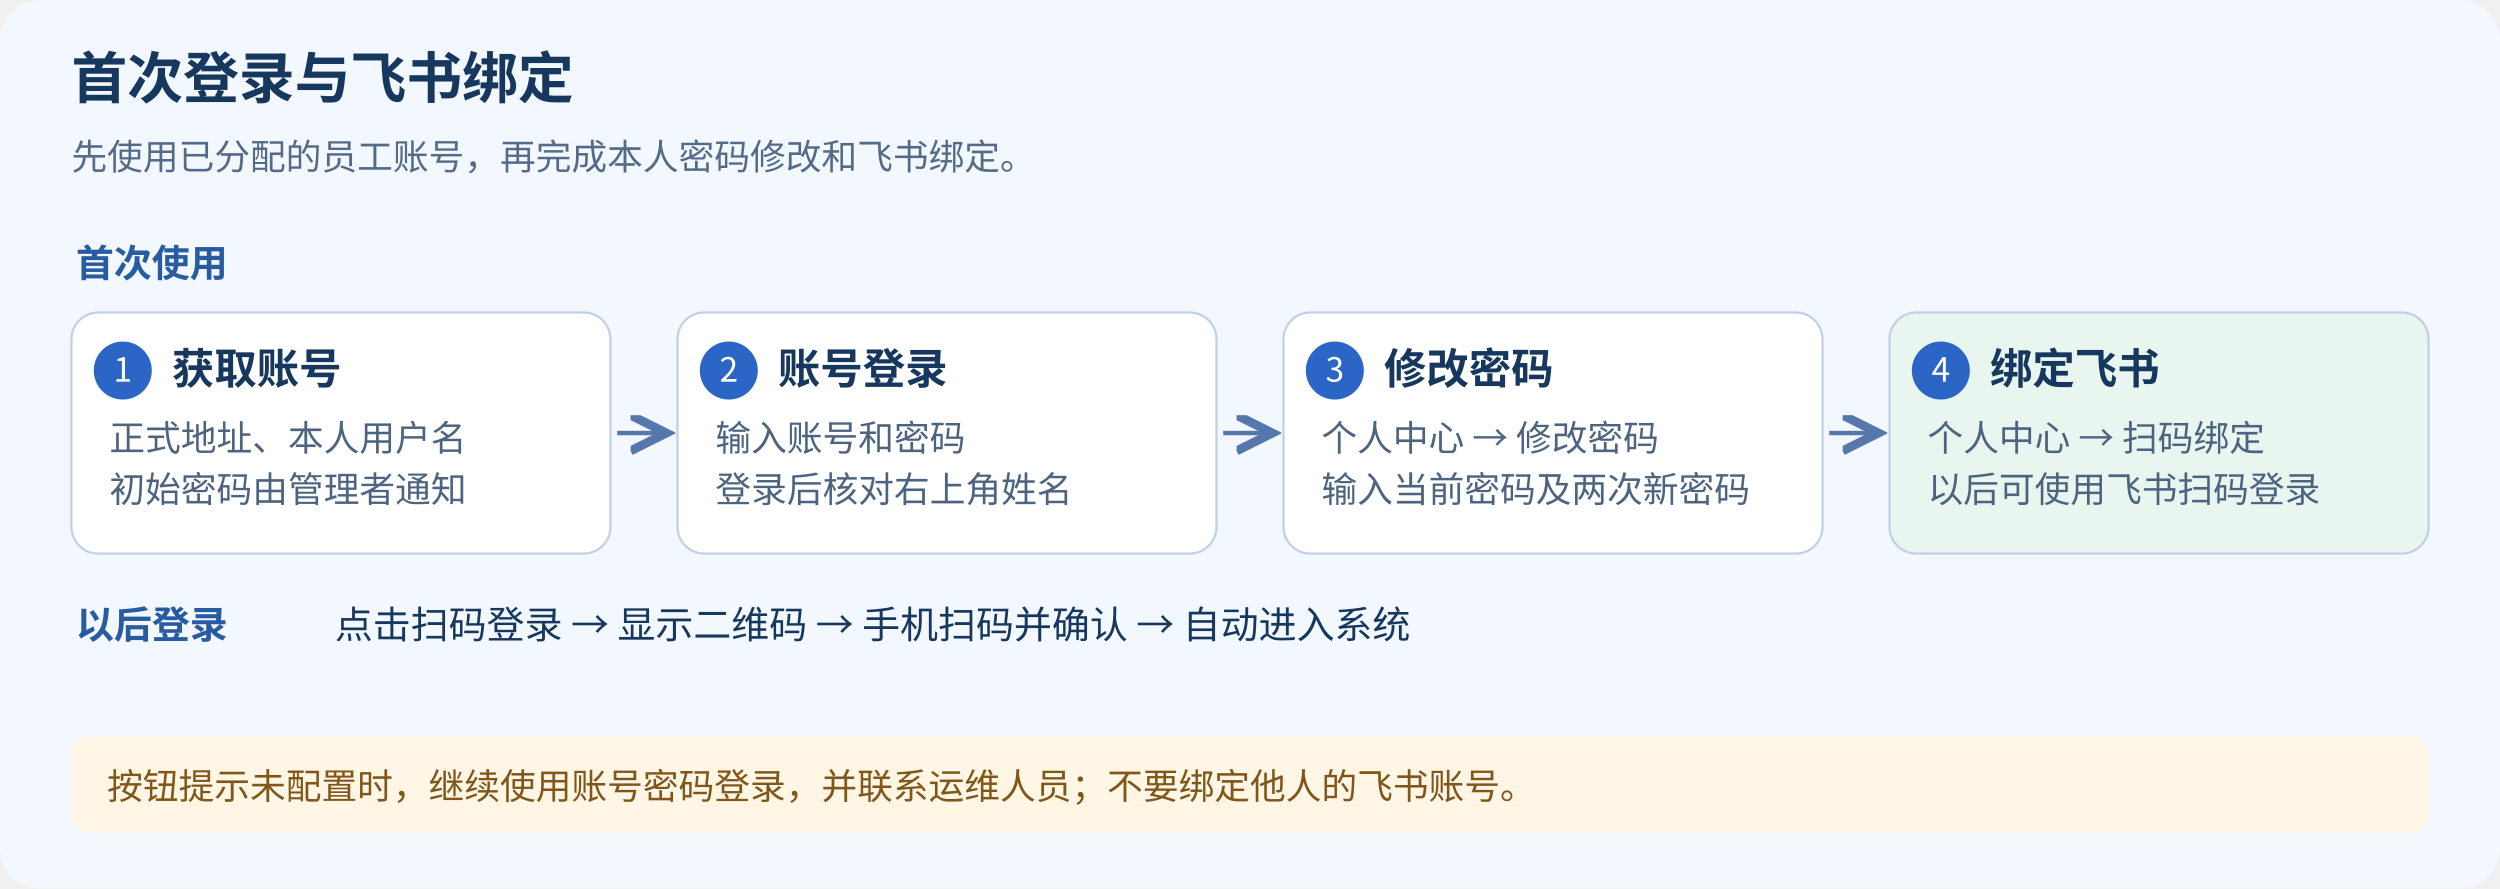
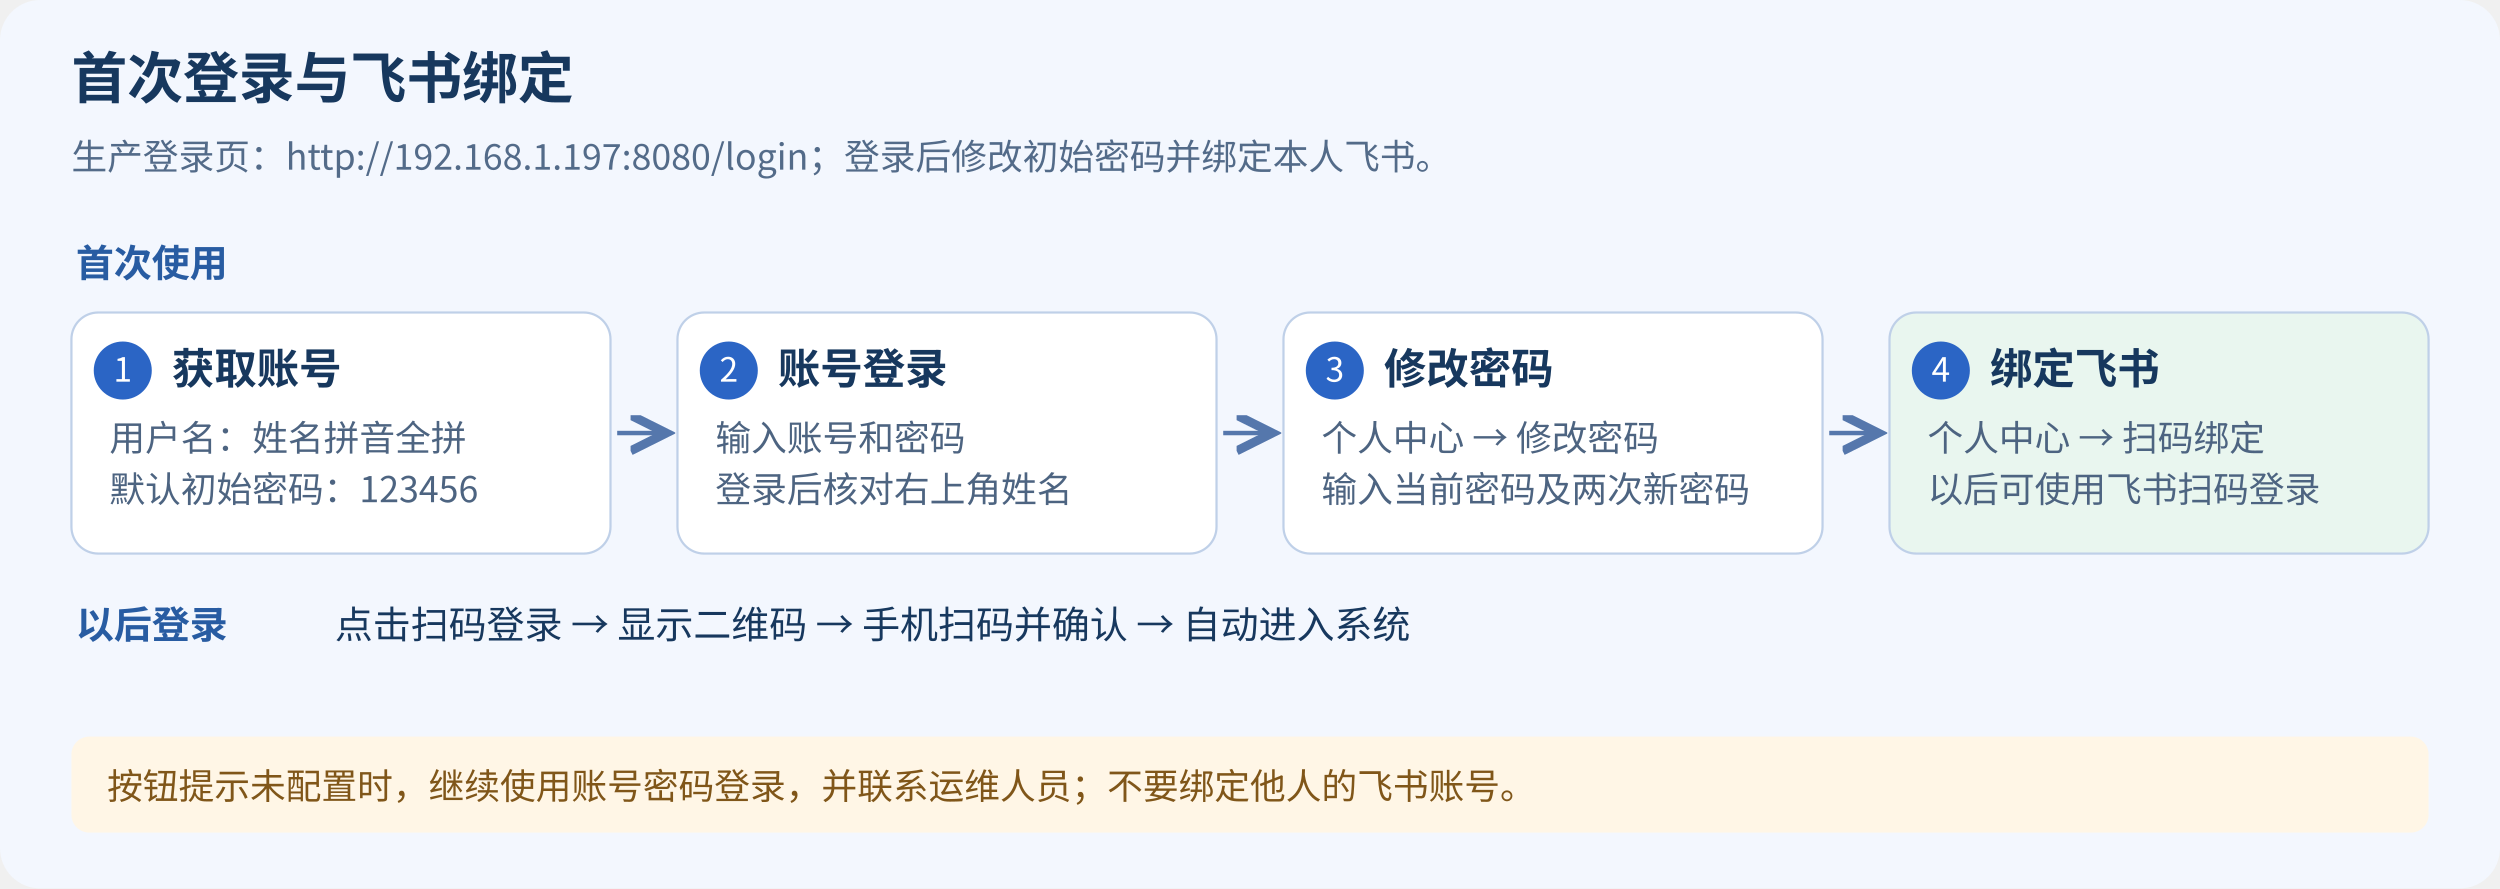
<svg xmlns="http://www.w3.org/2000/svg" width="1120" height="398" viewBox="0 0 1120 398" role="img" aria-labelledby="title desc">
  <defs>
    <marker id="arrow" markerWidth="10" markerHeight="10" refX="8" refY="4" orient="auto">
      <path d="M0 0L8 4L0 8" fill="none" stroke="#5577ac" stroke-width="2" />
    </marker>
  </defs>
  <rect width="1120" height="398" rx="18" fill="#f3f7fe" />
  <g font-family="Microsoft YaHei,Noto Sans CJK SC,sans-serif">
    <text x="32" y="44" font-size="25" font-weight="700" fill="#17385e">首次登录与飞书绑定</text>
-     <text x="32" y="76" font-size="16" fill="#536b89">先使用已分配的员工账号，再完成本人密码修改和飞书绑定。</text>
+     <text x="32" y="76" font-size="16" fill="#536b89">生产登录页：http://192.168.1.197:8080/login；登录后修改初始密码并绑定本人飞书。</text>
    <text x="34" y="124" font-size="17" font-weight="700" fill="#285ca2">首次使用</text>
    <rect x="32.0" y="140" width="241.5" height="108" rx="12" fill="#fff" stroke="#bfd0e8" />
    <circle cx="55.0" cy="166" r="13" fill="#2b65c5" />
    <text x="55.0" y="171" text-anchor="middle" font-size="15" fill="#fff">1</text>
    <text x="77.0" y="172" font-size="19" font-weight="700" fill="#17385e">获取账号</text>
-     <text x="49.0" y="202" font-size="16" fill="#4d6481">正式地址、本人用户名</text>
-     <text x="49.0" y="225" font-size="16" fill="#4d6481">初始密码由管理者通知</text>
+     <text x="49.0" y="202" font-size="16" fill="#4d6481">用户名：姓名拼音全拼</text>
+     <text x="49.0" y="225" font-size="16" fill="#4d6481">默认初始密码：123456</text>
    <path d="M276.5 194H298.5" stroke="#5577ac" stroke-width="2" marker-end="url(#arrow)" />
    <rect x="303.5" y="140" width="241.5" height="108" rx="12" fill="#fff" stroke="#bfd0e8" />
    <circle cx="326.5" cy="166" r="13" fill="#2b65c5" />
    <text x="326.5" y="171" text-anchor="middle" font-size="15" fill="#fff">2</text>
    <text x="348.5" y="172" font-size="19" font-weight="700" fill="#17385e">账号登录</text>
    <text x="320.5" y="202" font-size="16" fill="#4d6481">输入账号和密码</text>
    <text x="320.5" y="225" font-size="16" fill="#4d6481">登录后核对右上角姓名</text>
    <path d="M548.0 194H570.0" stroke="#5577ac" stroke-width="2" marker-end="url(#arrow)" />
    <rect x="575.0" y="140" width="241.5" height="108" rx="12" fill="#fff" stroke="#bfd0e8" />
    <circle cx="598.0" cy="166" r="13" fill="#2b65c5" />
    <text x="598.0" y="171" text-anchor="middle" font-size="15" fill="#fff">3</text>
    <text x="620.0" y="172" font-size="19" font-weight="700" fill="#17385e">修改密码</text>
    <text x="592.0" y="202" font-size="16" fill="#4d6481">个人中心 → 修改密码</text>
    <text x="592.0" y="225" font-size="16" fill="#4d6481">输入当前密码及两次新密码</text>
    <path d="M819.5 194H841.5" stroke="#5577ac" stroke-width="2" marker-end="url(#arrow)" />
    <rect x="846.5" y="140" width="241.5" height="108" rx="12" fill="#e9f6ef" stroke="#bfd0e8" />
    <circle cx="869.5" cy="166" r="13" fill="#2b65c5" />
    <text x="869.5" y="171" text-anchor="middle" font-size="15" fill="#fff">4</text>
    <text x="891.5" y="172" font-size="19" font-weight="700" fill="#17385e">绑定飞书</text>
    <text x="863.5" y="202" font-size="16" fill="#4d6481">个人中心 → 扫码绑定</text>
    <text x="863.5" y="225" font-size="16" fill="#4d6481">以后可使用飞书扫码登录</text>
    <text x="34" y="286" font-size="17" font-weight="700" fill="#285ca2">以后登录</text>
    <text x="150" y="286" font-size="17" fill="#17385e">点击扫码登录 → 显示二维码 → 手机扫码并确认 → 自动进入系统</text>
    <rect x="32" y="330" width="1056" height="43" rx="8" fill="#fff6e6" />
    <text x="48" y="358" font-size="16" fill="#805619">按钮提示未配置时，继续使用账号密码登录，并联系运维人员；不要绑定他人的飞书账号。</text>
  </g>
</svg>
